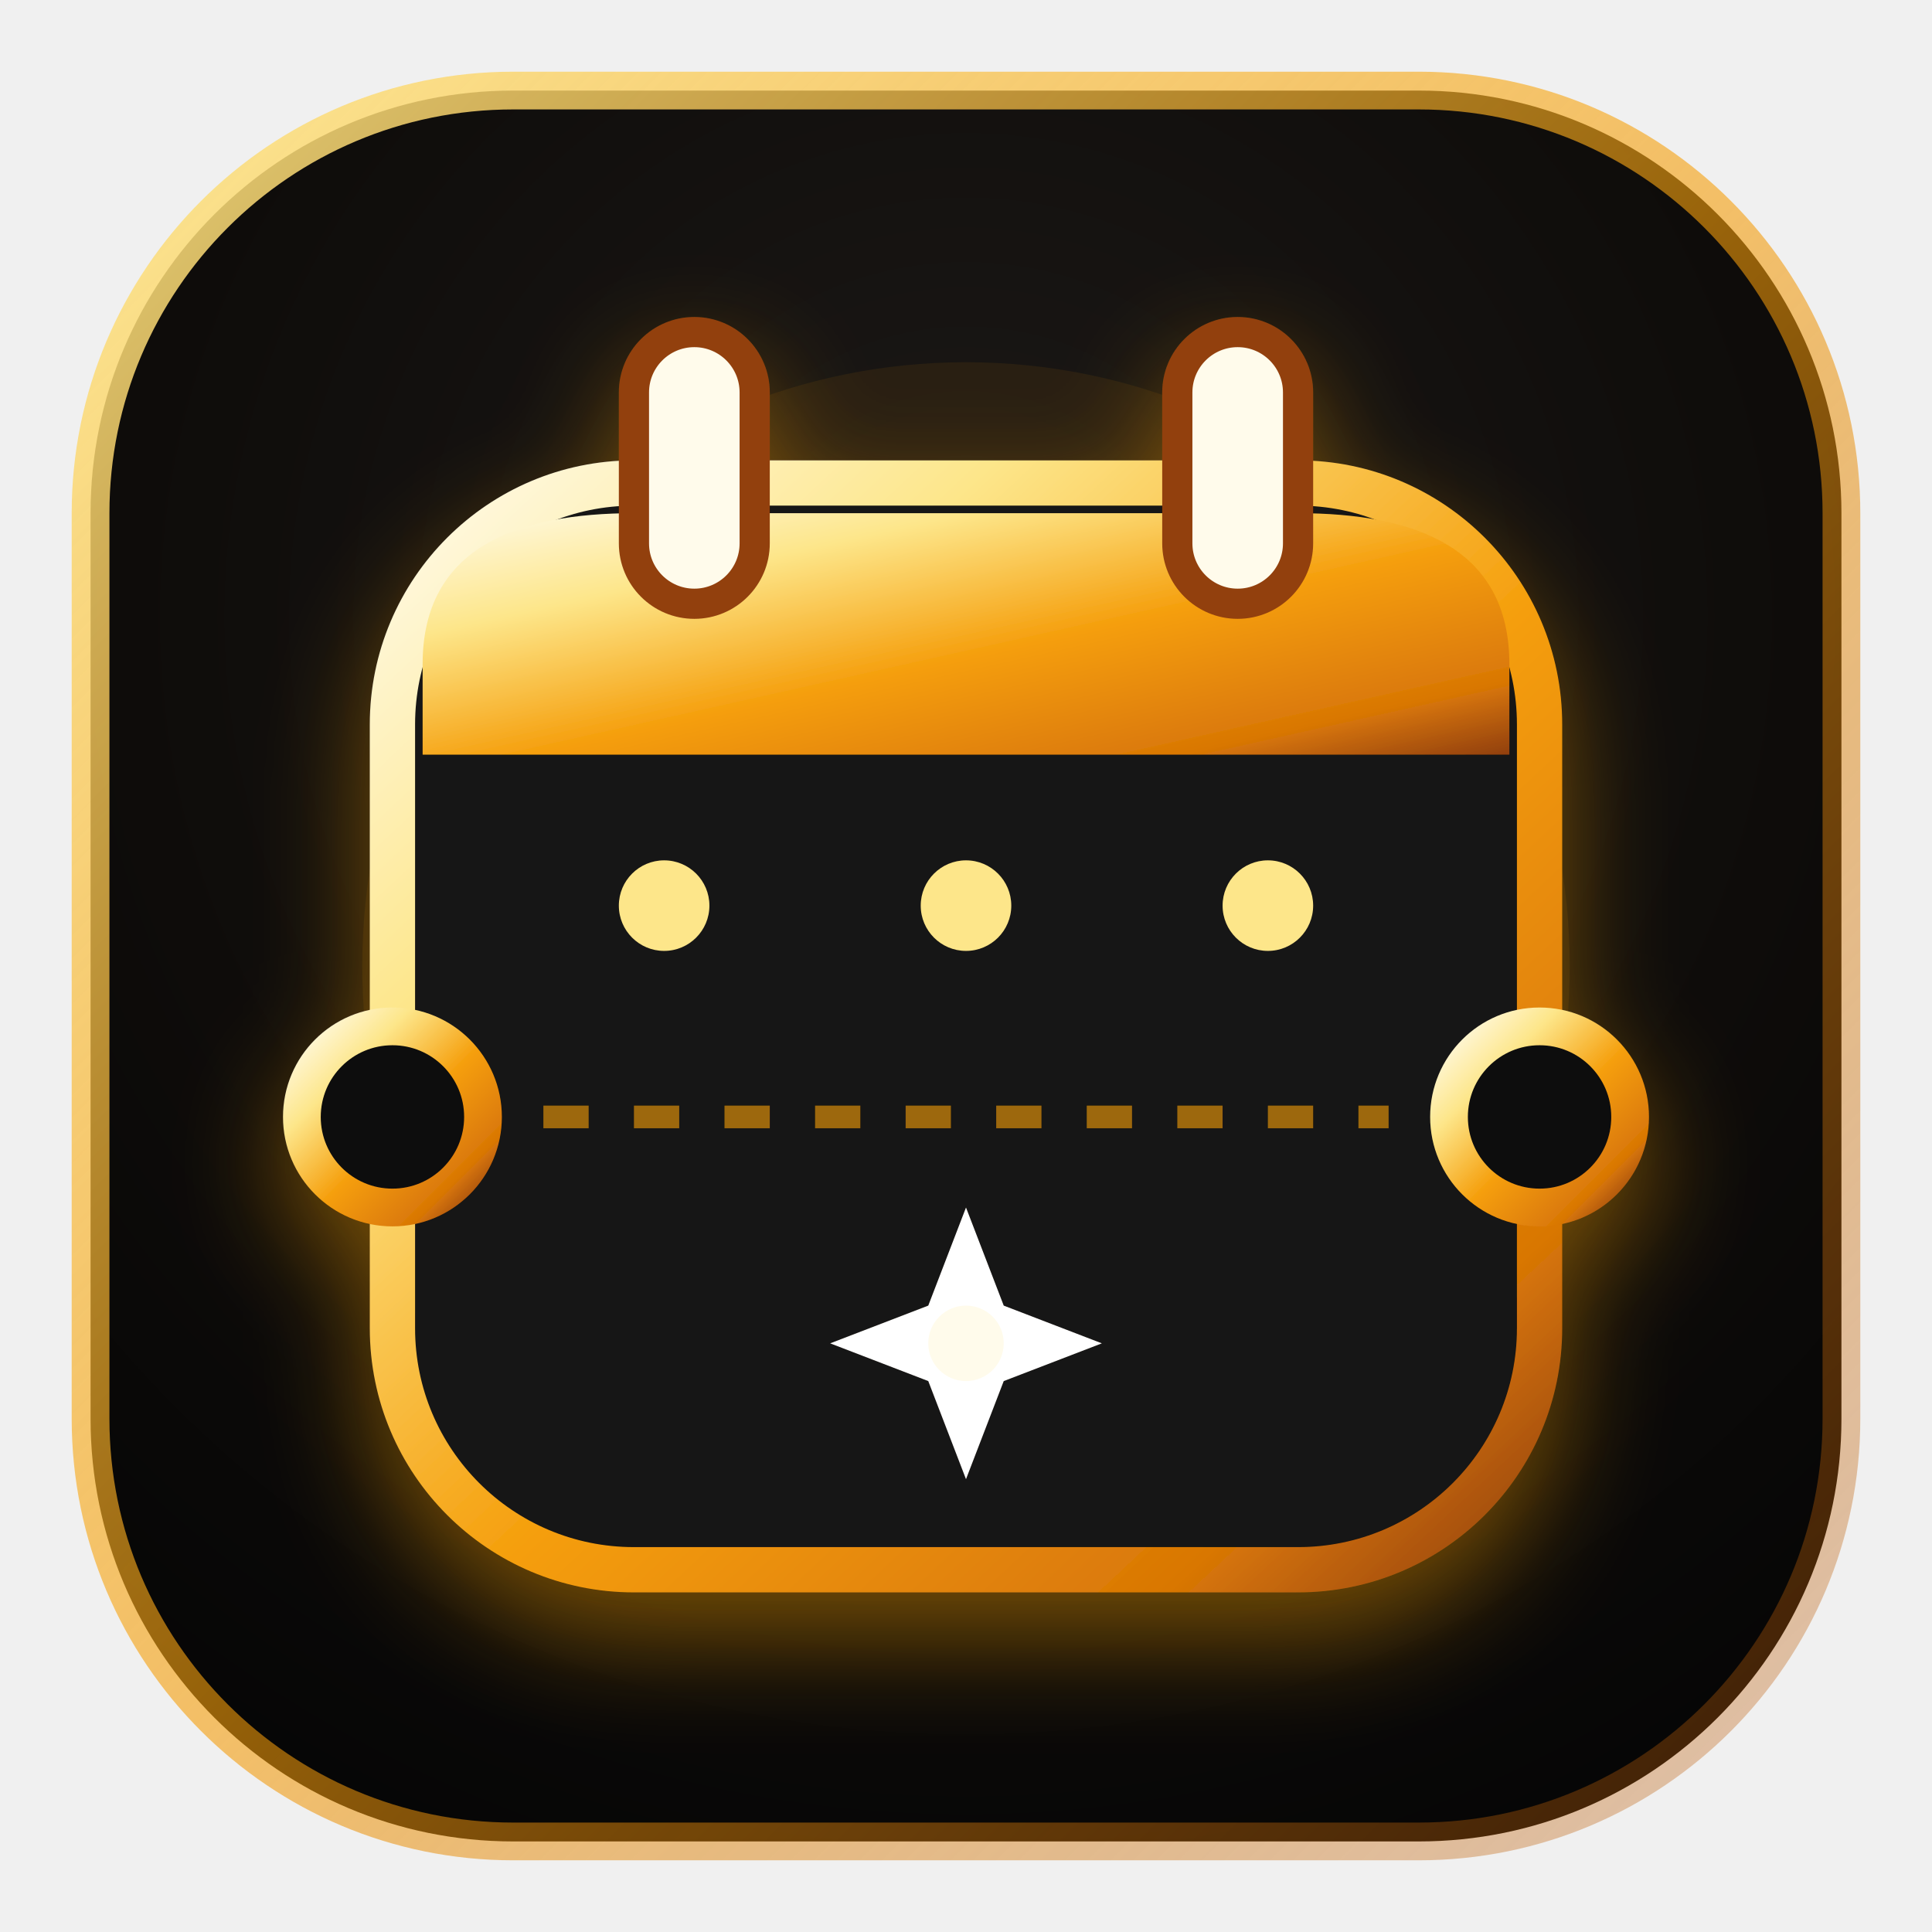
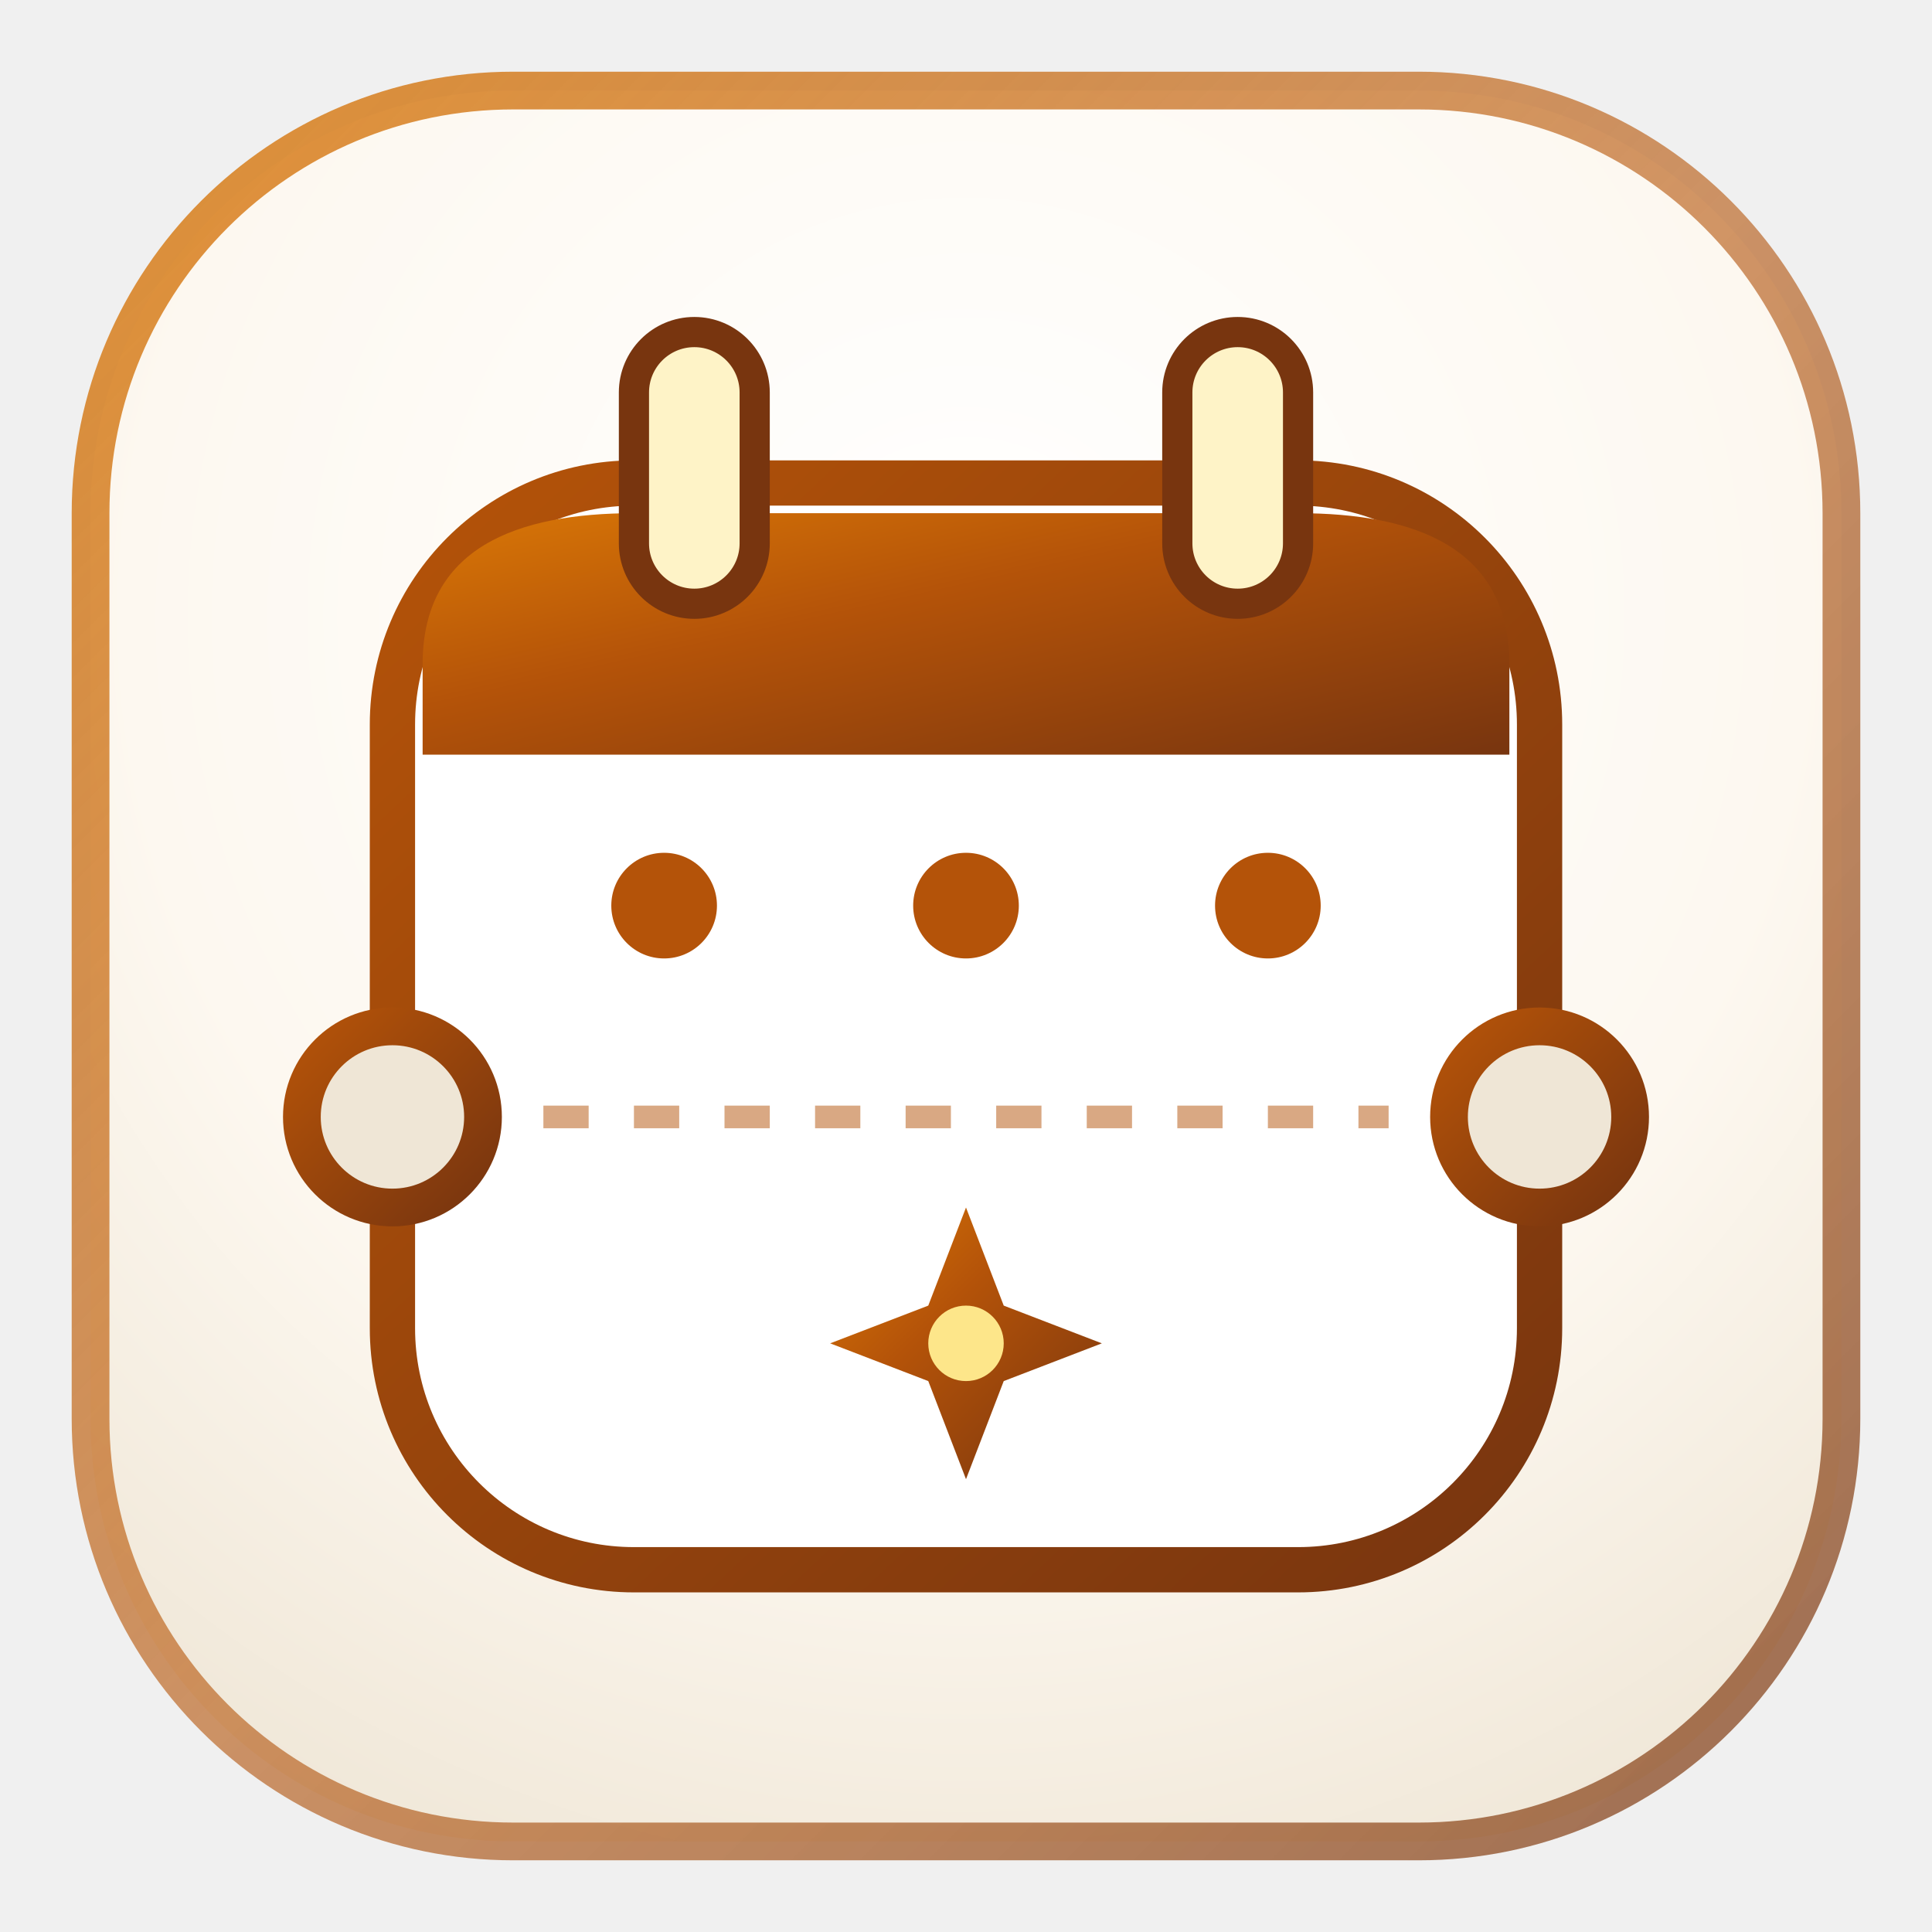
<svg xmlns="http://www.w3.org/2000/svg" viewBox="0 0 128 128" width="100%" height="100%">
  <defs>
-     <radialGradient id="evBg" cx="50%" cy="30%" r="80%">
+     <radialGradient id="lightBg" cx="50%" cy="30%" r="80%">
+       <stop offset="0%" stop-color="#FFFFFF" />
+       <stop offset="60%" stop-color="#FDF8F0" />
+       <stop offset="100%" stop-color="#EFE6D6" />
+     </radialGradient>
+     <linearGradient id="lightAmberHeader" x1="0%" y1="0%" x2="100%" y2="100%">
+       <stop offset="0%" stop-color="#D97706" />
+       <stop offset="40%" stop-color="#B45309" />
+       <stop offset="100%" stop-color="#78350F" />
+     </linearGradient>
+     <linearGradient id="lightGoldStroke" x1="0%" y1="0%" x2="100%" y2="100%">
+       <stop offset="0%" stop-color="#B45309" />
+       <stop offset="100%" stop-color="#78350F" />
+     </linearGradient>
+     <linearGradient id="lightRim" x1="0%" y1="0%" x2="100%" y2="100%">
+       <stop offset="0%" stop-color="#D97706" stop-opacity="0.8" />
+       <stop offset="50%" stop-color="#B45309" stop-opacity="0.6" />
+       <stop offset="100%" stop-color="#78350F" stop-opacity="0.7" />
+     </linearGradient>
+     <radialGradient id="darkBg" cx="50%" cy="30%" r="80%">
      <stop offset="0%" stop-color="#1C1917" />
      <stop offset="60%" stop-color="#0E0C0A" />
      <stop offset="100%" stop-color="#050505" />
    </radialGradient>
-     <linearGradient id="evGold" x1="0%" y1="0%" x2="100%" y2="100%">
+     <linearGradient id="darkGold" x1="0%" y1="0%" x2="100%" y2="100%">
      <stop offset="0%" stop-color="#FFFBEB" />
      <stop offset="25%" stop-color="#FDE68A" />
      <stop offset="55%" stop-color="#F59E0B" />
      <stop offset="85%" stop-color="#D97706" />
      <stop offset="100%" stop-color="#92400E" />
    </linearGradient>
-     <linearGradient id="evAmberDeep" x1="0%" y1="0%" x2="0%" y2="100%">
-       <stop offset="0%" stop-color="#F59E0B" />
-       <stop offset="100%" stop-color="#78350F" />
-     </linearGradient>
-     <linearGradient id="evRim" x1="0%" y1="0%" x2="100%" y2="100%">
+     <linearGradient id="darkRim" x1="0%" y1="0%" x2="100%" y2="100%">
      <stop offset="0%" stop-color="#FDE68A" stop-opacity="0.9" />
      <stop offset="50%" stop-color="#F59E0B" stop-opacity="0.6" />
      <stop offset="100%" stop-color="#B45309" stop-opacity="0.3" />
    </linearGradient>
-     <filter id="evDrop" x="-20%" y="-20%" width="140%" height="140%">
-       <feDropShadow dx="0" dy="3" stdDeviation="3.5" flood-color="#F59E0B" flood-opacity="0.45" />
-     </filter>
+     <style>
+       .theme-dark { display: none; }
+       .theme-light { display: block; }
+       @media (prefers-color-scheme: dark) {
+         .theme-dark { display: block; }
+         .theme-light { display: none; }
+       }
+     </style>
  </defs>
-   <rect x="6" y="6" width="116" height="116" rx="28" fill="url(#evBg)" stroke="url(#evRim)" stroke-width="2.5" />
-   <circle cx="64" cy="64" r="40" fill="#F59E0B" fill-opacity="0.08" />
-   <g filter="url(#evDrop)">
-     <rect x="26" y="32" width="76" height="72" rx="16" fill="#181512" stroke="url(#evGold)" stroke-width="3" />
-     <path d="M28 44C28 36.268 34.268 34 42 34H86C93.732 34 100 36.268 100 44V50H28V44Z" fill="url(#evGold)" />
+   <g class="theme-light">
+     <rect x="6" y="6" width="116" height="116" rx="28" fill="url(#lightBg)" stroke="url(#lightRim)" stroke-width="2.5" />
+     <rect x="26" y="32" width="76" height="72" rx="16" fill="#FFFFFF" stroke="url(#lightGoldStroke)" stroke-width="3" />
+     <path d="M28 44C28 36.268 34.268 34 42 34H86C93.732 34 100 36.268 100 44V50H28V44Z" fill="url(#lightAmberHeader)" />
+     <rect x="42" y="22" width="8" height="18" rx="4" fill="#FEF3C7" stroke="#78350F" stroke-width="2" />
+     <rect x="78" y="22" width="8" height="18" rx="4" fill="#FEF3C7" stroke="#78350F" stroke-width="2" />
+     <circle cx="26" cy="74" r="6" fill="#EFE6D6" stroke="url(#lightGoldStroke)" stroke-width="2.5" />
+     <circle cx="102" cy="74" r="6" fill="#EFE6D6" stroke="url(#lightGoldStroke)" stroke-width="2.5" />
+     <line x1="36" y1="74" x2="92" y2="74" stroke="#B45309" stroke-dasharray="3 3" stroke-width="1.5" stroke-opacity="0.5" />
+     <circle cx="44" cy="60" r="3.5" fill="#B45309" />
+     <circle cx="64" cy="60" r="3.5" fill="#B45309" />
+     <circle cx="84" cy="60" r="3.5" fill="#B45309" />
+     <path d="M64 80L66.5 86.5L73 89L66.5 91.5L64 98L61.5 91.5L55 89L61.5 86.5L64 80Z" fill="url(#lightAmberHeader)" />
+     <circle cx="64" cy="89" r="2.5" fill="#FDE68A" />
+   </g>
+   <g class="theme-dark">
+     <rect x="6" y="6" width="116" height="116" rx="28" fill="url(#darkBg)" stroke="url(#darkRim)" stroke-width="2.5" />
+     <circle cx="64" cy="64" r="40" fill="#F59E0B" fill-opacity="0.08" />
+     <rect x="26" y="32" width="76" height="72" rx="16" fill="#181512" stroke="url(#darkGold)" stroke-width="3" />
+     <path d="M28 44C28 36.268 34.268 34 42 34H86C93.732 34 100 36.268 100 44V50H28V44Z" fill="url(#darkGold)" />
    <rect x="42" y="22" width="8" height="18" rx="4" fill="#FFFBEB" stroke="#92400E" stroke-width="2" />
    <rect x="78" y="22" width="8" height="18" rx="4" fill="#FFFBEB" stroke="#92400E" stroke-width="2" />
-     <circle cx="26" cy="74" r="6" fill="#0E0C0A" stroke="url(#evGold)" stroke-width="2.5" />
-     <circle cx="102" cy="74" r="6" fill="#0E0C0A" stroke="url(#evGold)" stroke-width="2.5" />
+     <circle cx="26" cy="74" r="6" fill="#0E0C0A" stroke="url(#darkGold)" stroke-width="2.5" />
+     <circle cx="102" cy="74" r="6" fill="#0E0C0A" stroke="url(#darkGold)" stroke-width="2.5" />
    <line x1="36" y1="74" x2="92" y2="74" stroke="#F59E0B" stroke-dasharray="3 3" stroke-width="1.5" stroke-opacity="0.6" />
    <circle cx="44" cy="60" r="3" fill="#FDE68A" />
    <circle cx="64" cy="60" r="3" fill="#FDE68A" />
    <circle cx="84" cy="60" r="3" fill="#FDE68A" />
    <path d="M64 80L66.5 86.5L73 89L66.5 91.5L64 98L61.5 91.5L55 89L61.5 86.5L64 80Z" fill="#FFFFFF" />
    <circle cx="64" cy="89" r="2.5" fill="#FFFBEB" />
  </g>
</svg>
